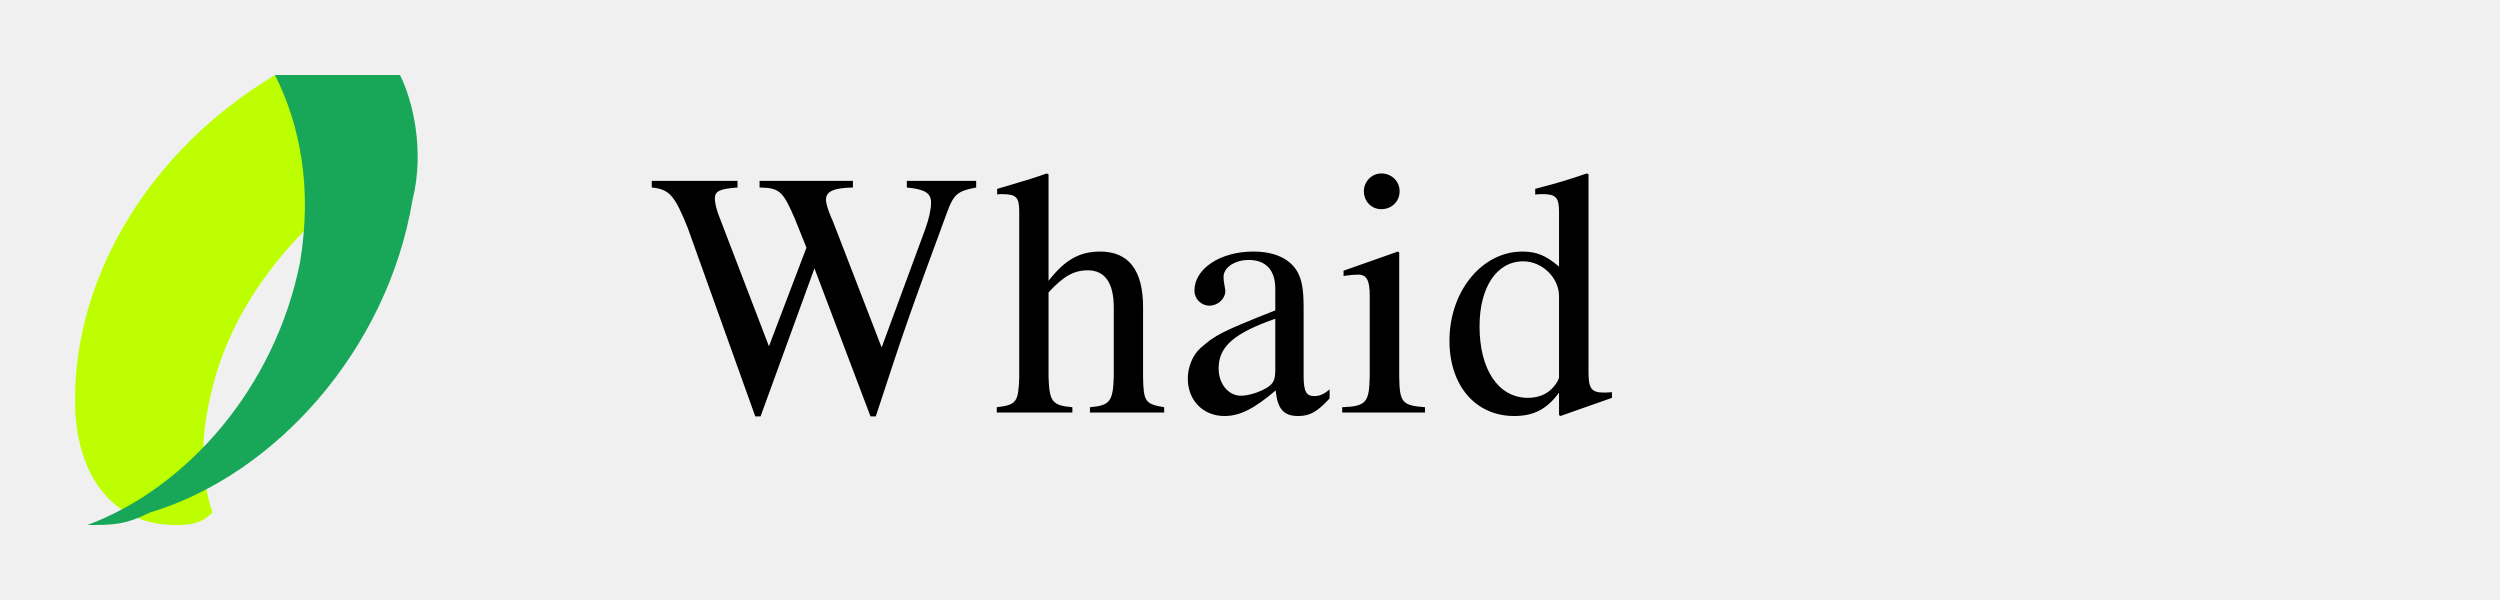
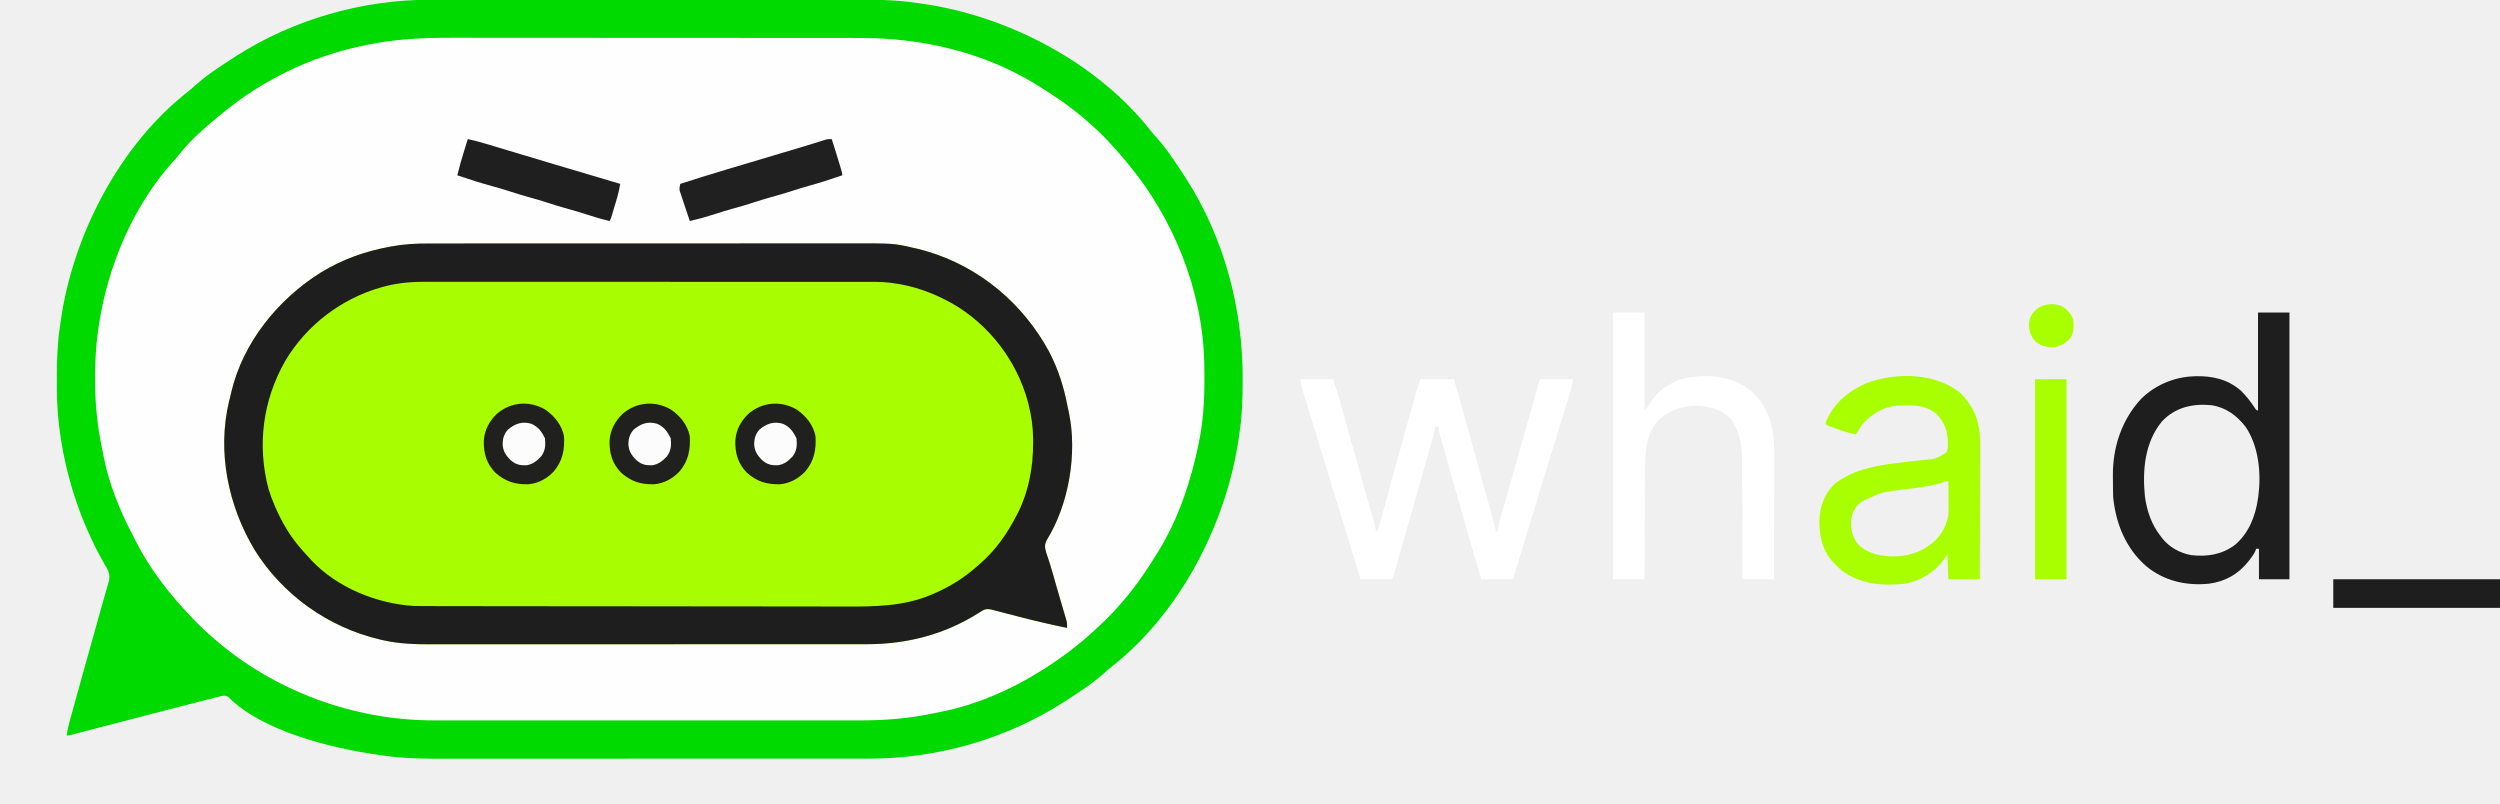
- <svg xmlns="http://www.w3.org/2000/svg" viewBox="0 0 200 48" fill="none">
-   <g transform="translate(4,6)">
-     <path d="M18 0C8 6 2 16 2 26c0 6 3 10 8 10 1 0 2 0 3-1-1-3-1-6 0-10 2-8 8-14 14-18C24 5 21 2 18 0z" fill="#bdff00" />
-     <path d="M18 0c2 4 3 9 2 15-2 10-9 18-17 21 2 0 3 0 5-1 10-3 19-13 21-25 1-4 0-8-1-10h-10z" fill="#18a758" />
-   </g>
-   <text x="52" y="33" font-family="DM Serif Display, Times, serif" font-size="28" font-weight="400" fill="currentColor" letter-spacing="0.5">Whaid</text>
+ <svg xmlns="http://www.w3.org/2000/svg" version="1.1" width="2624" height="843">
+   <path d="M0 0 C2.077 -0.003 4.154 -0.007 6.231 -0.012 C11.876 -0.022 17.521 -0.02 23.166 -0.015 C29.279 -0.013 35.391 -0.022 41.504 -0.029 C53.456 -0.042 65.408 -0.044 77.36 -0.042 C87.084 -0.04 96.807 -0.042 106.531 -0.046 C107.933 -0.046 109.335 -0.047 110.737 -0.048 C112.85 -0.049 114.963 -0.049 117.076 -0.05 C136.698 -0.059 156.321 -0.063 175.944 -0.059 C176.682 -0.059 177.42 -0.059 178.181 -0.059 C181.922 -0.058 185.663 -0.057 189.404 -0.056 C190.147 -0.056 190.889 -0.056 191.655 -0.055 C193.157 -0.055 194.659 -0.055 196.161 -0.054 C219.52 -0.049 242.879 -0.057 266.239 -0.075 C292.544 -0.096 318.85 -0.107 345.156 -0.103 C347.968 -0.103 350.779 -0.102 353.591 -0.102 C354.629 -0.102 354.629 -0.102 355.688 -0.102 C366.083 -0.1 376.477 -0.107 386.872 -0.118 C398.712 -0.13 410.551 -0.131 422.391 -0.119 C428.419 -0.113 434.448 -0.112 440.477 -0.124 C464.011 -0.168 487.198 -0.187 510.529 3.261 C512.662 3.564 514.795 3.867 516.928 4.169 C606.431 17.023 700.414 65.871 756.674 137.909 C758.474 140.191 760.371 142.314 762.342 144.448 C773.802 157.265 783.23 171.849 792.529 186.261 C792.948 186.908 793.366 187.555 793.797 188.222 C833.633 250.505 853.061 324.288 852.842 397.823 C852.84 399.059 852.839 400.296 852.837 401.57 C852.799 419.35 852.306 436.675 849.529 454.261 C849.258 456.214 848.988 458.167 848.721 460.12 C835.756 549.859 787.16 643.958 714.881 700.405 C712.599 702.205 710.476 704.102 708.342 706.073 C695.525 717.534 680.941 726.962 666.529 736.261 C665.882 736.679 665.235 737.098 664.568 737.529 C604.599 775.884 532.117 796.671 461.059 796.521 C458.981 796.524 456.904 796.528 454.827 796.533 C449.182 796.543 443.538 796.541 437.893 796.537 C431.78 796.534 425.667 796.543 419.555 796.551 C407.603 796.564 395.651 796.565 383.699 796.563 C373.975 796.561 364.251 796.563 354.527 796.567 C353.126 796.568 351.724 796.568 350.322 796.569 C348.209 796.57 346.096 796.571 343.983 796.572 C324.36 796.58 304.738 796.585 285.115 796.58 C284.377 796.58 283.638 796.58 282.878 796.58 C279.137 796.579 275.396 796.578 271.655 796.577 C270.912 796.577 270.169 796.577 269.404 796.577 C267.902 796.577 266.399 796.576 264.897 796.576 C241.538 796.57 218.179 796.578 194.82 796.597 C168.514 796.618 142.208 796.628 115.902 796.624 C113.091 796.624 110.279 796.624 107.468 796.623 C106.776 796.623 106.084 796.623 105.37 796.623 C94.976 796.622 84.581 796.628 74.187 796.639 C62.347 796.651 50.508 796.652 38.668 796.64 C32.639 796.634 26.61 796.633 20.582 796.645 C-2.953 796.689 -26.14 796.709 -49.471 793.261 C-51.604 792.958 -53.737 792.655 -55.87 792.352 C-104.56 785.359 -176.909 767.53 -212.123 731.573 C-215.687 729.581 -218.649 730.752 -222.395 731.736 C-223.186 731.928 -223.977 732.12 -224.792 732.318 C-227.356 732.947 -229.913 733.603 -232.471 734.261 C-234.142 734.679 -235.814 735.095 -237.486 735.511 C-242.895 736.866 -248.292 738.263 -253.689 739.663 C-255.705 740.183 -257.72 740.703 -259.735 741.223 C-265.056 742.596 -270.376 743.973 -275.696 745.351 C-281.178 746.77 -286.662 748.185 -292.145 749.6 C-310.403 754.316 -328.658 759.042 -346.904 763.8 C-348.116 764.116 -349.327 764.431 -350.575 764.757 C-355.864 766.136 -361.153 767.518 -366.439 768.907 C-368.209 769.37 -369.979 769.833 -371.748 770.296 C-372.523 770.501 -373.299 770.706 -374.098 770.917 C-379.245 772.261 -379.245 772.261 -381.471 772.261 C-380.849 767.251 -379.836 762.486 -378.471 757.622 C-378.269 756.887 -378.066 756.152 -377.858 755.394 C-377.185 752.954 -376.506 750.515 -375.826 748.077 C-375.343 746.332 -374.861 744.586 -374.378 742.841 C-373.347 739.111 -372.313 735.382 -371.277 731.653 C-369.651 725.799 -368.032 719.942 -366.414 714.085 C-361.361 695.8 -356.275 677.525 -351.12 659.268 C-349.711 654.275 -348.308 649.281 -346.905 644.286 C-345.587 639.598 -344.257 634.913 -342.919 630.23 C-342.096 627.342 -341.284 624.451 -340.474 621.56 C-339.923 619.603 -339.358 617.649 -338.794 615.696 C-338.47 614.533 -338.146 613.369 -337.812 612.171 C-337.527 611.167 -337.242 610.164 -336.948 609.13 C-336.19 604.573 -336.927 600.634 -339.299 596.686 C-339.68 596.034 -340.061 595.381 -340.453 594.708 C-340.871 594.003 -341.29 593.299 -341.721 592.573 C-367.169 548.067 -383.412 498.164 -389.471 447.261 C-389.557 446.552 -389.643 445.844 -389.732 445.114 C-391.564 429.643 -391.83 414.265 -391.783 398.698 C-391.782 397.462 -391.78 396.226 -391.779 394.952 C-391.74 377.171 -391.248 359.846 -388.471 342.261 C-388.199 340.308 -387.93 338.355 -387.662 336.401 C-374.698 246.662 -326.101 152.563 -253.822 96.116 C-251.541 94.316 -249.418 92.419 -247.283 90.448 C-234.466 78.988 -219.882 69.56 -205.471 60.261 C-204.5 59.633 -204.5 59.633 -203.509 58.993 C-143.54 20.637 -71.058 -0.15 0 0 Z " fill="#FEFEFE" transform="translate(451.4707,-0.2606964)" />
+   <path d="M0 0 C2.082 -0.004 4.163 -0.01 6.245 -0.016 C11.911 -0.031 17.578 -0.027 23.245 -0.019 C29.377 -0.014 35.51 -0.027 41.642 -0.037 C52.944 -0.053 64.247 -0.056 75.549 -0.051 C85.997 -0.046 96.445 -0.047 106.893 -0.053 C108.299 -0.053 109.704 -0.054 111.11 -0.055 C113.229 -0.056 115.348 -0.057 117.467 -0.058 C137.147 -0.069 156.828 -0.074 176.508 -0.066 C177.249 -0.066 177.99 -0.065 178.753 -0.065 C184.766 -0.063 190.779 -0.06 196.792 -0.057 C220.232 -0.047 243.671 -0.056 267.11 -0.079 C293.497 -0.105 319.884 -0.118 346.271 -0.111 C349.09 -0.11 351.909 -0.109 354.728 -0.109 C355.422 -0.108 356.116 -0.108 356.831 -0.108 C367.262 -0.106 377.694 -0.114 388.125 -0.127 C400.004 -0.142 411.882 -0.142 423.761 -0.125 C429.811 -0.116 435.862 -0.114 441.913 -0.13 C488.755 -0.24 488.755 -0.24 508.712 4.388 C510.037 4.677 511.362 4.966 512.688 5.254 C515.587 5.914 518.422 6.673 521.274 7.513 C522.287 7.805 523.299 8.097 524.343 8.398 C579.5 24.931 624.788 63.359 652.041 113.85 C661.418 131.929 667.381 150.75 671.192 170.715 C671.651 173.076 672.159 175.42 672.684 177.767 C681.617 220.768 672.461 274.091 649.384 311.212 C646.855 316.016 647.322 319.359 648.813 324.392 C649.313 325.914 649.822 327.433 650.337 328.95 C650.895 330.655 651.451 332.361 652.005 334.067 C652.29 334.946 652.575 335.825 652.869 336.73 C654.219 340.987 655.438 345.278 656.649 349.575 C657.145 351.33 657.641 353.086 658.137 354.841 C658.391 355.737 658.644 356.634 658.905 357.558 C660.357 362.654 661.849 367.739 663.337 372.825 C663.924 374.841 664.511 376.856 665.098 378.872 C666.069 382.199 667.048 385.522 668.044 388.841 C668.408 390.073 668.773 391.305 669.149 392.575 C669.457 393.6 669.765 394.625 670.083 395.681 C670.706 398.363 670.758 400.648 670.712 403.388 C663.046 401.911 655.439 400.222 647.837 398.45 C646.582 398.16 645.328 397.87 644.036 397.572 C635.706 395.631 627.417 393.555 619.137 391.411 C617.135 390.897 615.133 390.382 613.131 389.868 C610.146 389.101 607.162 388.329 604.183 387.539 C601.382 386.797 598.577 386.073 595.77 385.353 C594.929 385.124 594.087 384.895 593.22 384.659 C588.718 383.523 585.922 382.936 581.712 385.388 C580.17 386.313 578.629 387.242 577.11 388.204 C541.878 410.469 502.112 420.557 460.745 420.521 C458.709 420.523 456.674 420.526 454.638 420.528 C449.062 420.534 443.485 420.534 437.909 420.533 C431.887 420.533 425.866 420.538 419.844 420.543 C408.052 420.551 396.26 420.554 384.468 420.555 C374.877 420.555 365.286 420.557 355.695 420.56 C352.93 420.561 350.165 420.562 347.4 420.563 C346.713 420.563 346.025 420.564 345.317 420.564 C325.987 420.57 306.658 420.574 287.328 420.573 C286.6 420.573 285.871 420.573 285.121 420.573 C281.43 420.573 277.739 420.573 274.048 420.573 C273.315 420.573 272.582 420.573 271.826 420.573 C270.344 420.573 268.862 420.573 267.379 420.573 C244.338 420.572 221.296 420.58 198.254 420.593 C172.338 420.609 146.422 420.617 120.506 420.617 C117.737 420.616 114.969 420.616 112.201 420.616 C111.519 420.616 110.838 420.616 110.135 420.616 C99.206 420.616 88.277 420.623 77.348 420.631 C66.346 420.64 55.343 420.641 44.34 420.634 C38.389 420.631 32.438 420.631 26.487 420.64 C21.024 420.647 15.562 420.646 10.099 420.637 C8.138 420.636 6.176 420.637 4.214 420.643 C-13.152 420.69 -30.875 420.182 -47.851 416.2 C-49.263 415.879 -49.263 415.879 -50.704 415.551 C-104.754 402.773 -152.448 368.956 -181.913 321.763 C-209.772 275.51 -221.54 218.768 -208.878 165.706 C-208.521 164.269 -208.16 162.834 -207.794 161.4 C-207.328 159.547 -206.908 157.682 -206.491 155.817 C-194.138 103.723 -157.642 58.775 -112.913 30.638 C-90.247 16.755 -66.39 8.162 -40.288 3.388 C-39.649 3.267 -39.009 3.145 -38.35 3.021 C-25.49 0.62 -13.061 -0.043 0 0 Z " fill="#A8FE00" transform="translate(449.2884,255.6123)" />
+   <path d="M0 0 C2.077 -0.003 4.154 -0.007 6.231 -0.012 C11.876 -0.022 17.521 -0.02 23.166 -0.015 C29.279 -0.013 35.391 -0.022 41.504 -0.029 C53.456 -0.042 65.408 -0.044 77.36 -0.042 C87.084 -0.04 96.807 -0.042 106.531 -0.046 C107.933 -0.046 109.335 -0.047 110.737 -0.048 C112.85 -0.049 114.963 -0.049 117.076 -0.05 C136.698 -0.059 156.321 -0.063 175.944 -0.059 C176.682 -0.059 177.42 -0.059 178.181 -0.059 C181.922 -0.058 185.663 -0.057 189.404 -0.056 C190.147 -0.056 190.889 -0.056 191.655 -0.055 C193.157 -0.055 194.659 -0.055 196.161 -0.054 C219.52 -0.049 242.879 -0.057 266.239 -0.075 C292.544 -0.096 318.85 -0.107 345.156 -0.103 C347.968 -0.103 350.779 -0.102 353.591 -0.102 C354.629 -0.102 354.629 -0.102 355.688 -0.102 C366.083 -0.1 376.477 -0.107 386.872 -0.118 C398.712 -0.13 410.551 -0.131 422.391 -0.119 C428.419 -0.113 434.448 -0.112 440.477 -0.124 C464.011 -0.168 487.198 -0.187 510.529 3.261 C512.662 3.564 514.795 3.867 516.928 4.169 C606.431 17.023 700.414 65.871 756.674 137.909 C758.474 140.191 760.371 142.314 762.342 144.448 C773.802 157.265 783.23 171.849 792.529 186.261 C792.948 186.908 793.366 187.555 793.797 188.222 C833.633 250.505 853.061 324.288 852.842 397.823 C852.84 399.059 852.839 400.296 852.837 401.57 C852.799 419.35 852.306 436.675 849.529 454.261 C849.258 456.214 848.988 458.167 848.721 460.12 C835.756 549.859 787.16 643.958 714.881 700.405 C712.599 702.205 710.476 704.102 708.342 706.073 C695.525 717.534 680.941 726.962 666.529 736.261 C665.882 736.679 665.235 737.098 664.568 737.529 C604.599 775.884 532.117 796.671 461.059 796.521 C458.981 796.524 456.904 796.528 454.827 796.533 C449.182 796.543 443.538 796.541 437.893 796.537 C431.78 796.534 425.667 796.543 419.555 796.551 C407.603 796.564 395.651 796.565 383.699 796.563 C373.975 796.561 364.251 796.563 354.527 796.567 C353.126 796.568 351.724 796.568 350.322 796.569 C348.209 796.57 346.096 796.571 343.983 796.572 C324.36 796.58 304.738 796.585 285.115 796.58 C284.377 796.58 283.638 796.58 282.878 796.58 C279.137 796.579 275.396 796.578 271.655 796.577 C270.912 796.577 270.169 796.577 269.404 796.577 C267.902 796.577 266.399 796.576 264.897 796.576 C241.538 796.57 218.179 796.578 194.82 796.597 C168.514 796.618 142.208 796.628 115.902 796.624 C113.091 796.624 110.279 796.624 107.468 796.623 C106.776 796.623 106.084 796.623 105.37 796.623 C94.976 796.622 84.581 796.628 74.187 796.639 C62.347 796.651 50.508 796.652 38.668 796.64 C32.639 796.634 26.61 796.633 20.582 796.645 C-2.953 796.689 -26.14 796.709 -49.471 793.261 C-51.604 792.958 -53.737 792.655 -55.87 792.352 C-104.56 785.359 -176.909 767.53 -212.123 731.573 C-215.687 729.581 -218.649 730.752 -222.395 731.736 C-223.186 731.928 -223.977 732.12 -224.792 732.318 C-227.356 732.947 -229.913 733.603 -232.471 734.261 C-234.142 734.679 -235.814 735.095 -237.486 735.511 C-242.895 736.866 -248.292 738.263 -253.689 739.663 C-255.705 740.183 -257.72 740.703 -259.735 741.223 C-265.056 742.596 -270.376 743.973 -275.696 745.351 C-281.178 746.77 -286.662 748.185 -292.145 749.6 C-310.403 754.316 -328.658 759.042 -346.904 763.8 C-348.116 764.116 -349.327 764.431 -350.575 764.757 C-355.864 766.136 -361.153 767.518 -366.439 768.907 C-368.209 769.37 -369.979 769.833 -371.748 770.296 C-372.523 770.501 -373.299 770.706 -374.098 770.917 C-379.245 772.261 -379.245 772.261 -381.471 772.261 C-380.849 767.251 -379.836 762.486 -378.471 757.622 C-378.269 756.887 -378.066 756.152 -377.858 755.394 C-377.185 752.954 -376.506 750.515 -375.826 748.077 C-375.343 746.332 -374.861 744.586 -374.378 742.841 C-373.347 739.111 -372.313 735.382 -371.277 731.653 C-369.651 725.799 -368.032 719.942 -366.414 714.085 C-361.361 695.8 -356.275 677.525 -351.12 659.268 C-349.711 654.275 -348.308 649.281 -346.905 644.286 C-345.587 639.598 -344.257 634.913 -342.919 630.23 C-342.096 627.342 -341.284 624.451 -340.474 621.56 C-339.923 619.603 -339.358 617.649 -338.794 615.696 C-338.47 614.533 -338.146 613.369 -337.812 612.171 C-337.527 611.167 -337.242 610.164 -336.948 609.13 C-336.19 604.573 -336.927 600.634 -339.299 596.686 C-339.68 596.034 -340.061 595.381 -340.453 594.708 C-340.871 594.003 -341.29 593.299 -341.721 592.573 C-367.169 548.067 -383.412 498.164 -389.471 447.261 C-389.557 446.552 -389.643 445.844 -389.732 445.114 C-391.564 429.643 -391.83 414.265 -391.783 398.698 C-391.782 397.462 -391.78 396.226 -391.779 394.952 C-391.74 377.171 -391.248 359.846 -388.471 342.261 C-388.199 340.308 -387.93 338.355 -387.662 336.401 C-374.698 246.662 -326.101 152.563 -253.822 96.116 C-251.541 94.316 -249.418 92.419 -247.283 90.448 C-234.466 78.988 -219.882 69.56 -205.471 60.261 C-204.5 59.633 -204.5 59.633 -203.509 58.993 C-143.54 20.637 -71.058 -0.15 0 0 Z M-70.471 48.261 C-71.979 48.583 -71.979 48.583 -73.518 48.912 C-126.882 60.342 -177.552 85.329 -219.471 120.261 C-220.425 121.042 -221.379 121.823 -222.361 122.628 C-236.266 134.116 -250.754 146.526 -261.971 160.698 C-264.609 163.991 -267.281 167.175 -270.158 170.261 C-323.064 229.453 -351.793 314.624 -351.601 393.397 C-351.596 395.993 -351.601 398.587 -351.607 401.183 C-351.618 425.443 -349.094 448.632 -344.075 472.36 C-343.559 474.839 -343.074 477.319 -342.607 479.808 C-337.147 507.923 -325.793 536.004 -312.507 561.269 C-311.394 563.408 -310.318 565.563 -309.244 567.722 C-296.525 592.979 -279.431 616.332 -260.471 637.261 C-259.958 637.83 -259.445 638.4 -258.916 638.986 C-249.621 649.279 -240.069 659.293 -229.471 668.261 C-228.575 669.046 -227.679 669.831 -226.756 670.64 C-163.262 725.941 -79.596 756.494 4.37 756.388 C6.368 756.389 8.365 756.39 10.363 756.392 C15.825 756.397 21.287 756.395 26.748 756.391 C32.65 756.389 38.551 756.393 44.452 756.395 C56.004 756.4 67.557 756.399 79.109 756.396 C88.503 756.394 97.898 756.393 107.292 756.395 C108.295 756.395 108.295 756.395 109.318 756.395 C112.033 756.395 114.747 756.395 117.461 756.396 C142.909 756.399 168.356 756.396 193.804 756.391 C216.376 756.386 238.948 756.386 261.52 756.391 C286.912 756.396 312.304 756.399 337.695 756.395 C340.407 756.395 343.118 756.395 345.83 756.395 C346.497 756.394 347.165 756.394 347.853 756.394 C357.899 756.393 367.946 756.394 377.992 756.397 C389.43 756.4 400.868 756.399 412.305 756.394 C418.135 756.391 423.964 756.39 429.793 756.393 C435.142 756.396 440.491 756.395 445.84 756.389 C447.762 756.388 449.685 756.389 451.607 756.391 C477.897 756.422 502.887 754.309 528.629 748.865 C531.107 748.349 533.588 747.864 536.076 747.397 C573.861 740.059 612.326 723.003 644.529 702.261 C645.111 701.889 645.692 701.518 646.291 701.136 C662.998 690.429 678.824 678.583 693.529 665.261 C694.099 664.748 694.668 664.235 695.255 663.706 C705.547 654.411 715.562 644.859 724.529 634.261 C725.314 633.365 726.099 632.469 726.908 631.546 C740.781 615.618 752.512 598.25 763.529 580.261 C763.928 579.613 764.328 578.966 764.739 578.299 C785.583 544.215 798.57 505.22 806.529 466.261 C806.677 465.56 806.825 464.859 806.977 464.136 C812.544 437.387 813.097 410.452 812.529 383.261 C812.508 382.194 812.488 381.127 812.466 380.027 C810.7 305.264 780.221 229.416 732.529 172.261 C731.288 170.76 731.288 170.76 730.021 169.229 C717.891 154.664 705.017 140.52 690.529 128.261 C689.633 127.476 688.737 126.691 687.814 125.882 C671.887 112.009 654.519 100.278 636.529 89.261 C635.558 88.662 635.558 88.662 634.567 88.051 C580.227 54.819 515.488 40.087 452.312 40.12 C450.297 40.118 448.283 40.115 446.269 40.111 C440.77 40.103 435.272 40.101 429.773 40.101 C423.828 40.099 417.882 40.091 411.937 40.085 C398.277 40.07 384.617 40.064 370.956 40.06 C364.193 40.057 357.429 40.054 350.665 40.05 C327.472 40.037 304.278 40.027 281.084 40.023 C279.63 40.023 278.177 40.023 276.723 40.022 C275.266 40.022 273.809 40.022 272.352 40.022 C269.43 40.021 266.508 40.021 263.585 40.02 C262.861 40.02 262.136 40.02 261.39 40.02 C237.92 40.017 214.45 40.001 190.98 39.977 C166.113 39.953 141.246 39.939 116.38 39.938 C113.644 39.938 110.907 39.937 108.171 39.937 C107.497 39.937 106.824 39.937 106.13 39.937 C96.012 39.936 85.895 39.927 75.777 39.913 C64.249 39.897 52.72 39.892 41.191 39.901 C35.321 39.905 29.45 39.904 23.579 39.89 C-8.557 39.817 -38.981 41.234 -70.471 48.261 Z " fill="#00DA00" transform="translate(451.4707,-0.2606964)" />
+   <path d="M0 0 C2.082 -0.004 4.163 -0.01 6.245 -0.016 C11.911 -0.031 17.578 -0.027 23.245 -0.019 C29.377 -0.014 35.51 -0.027 41.642 -0.037 C52.944 -0.053 64.247 -0.056 75.549 -0.051 C85.997 -0.046 96.445 -0.047 106.893 -0.053 C108.299 -0.053 109.704 -0.054 111.11 -0.055 C113.229 -0.056 115.348 -0.057 117.467 -0.058 C137.147 -0.069 156.828 -0.074 176.508 -0.066 C177.249 -0.066 177.99 -0.065 178.753 -0.065 C184.766 -0.063 190.779 -0.06 196.792 -0.057 C220.232 -0.047 243.671 -0.056 267.11 -0.079 C293.497 -0.105 319.884 -0.118 346.271 -0.111 C349.09 -0.11 351.909 -0.109 354.728 -0.109 C355.422 -0.108 356.116 -0.108 356.831 -0.108 C367.262 -0.106 377.694 -0.114 388.125 -0.127 C400.004 -0.142 411.882 -0.142 423.761 -0.125 C429.811 -0.116 435.862 -0.114 441.913 -0.13 C488.755 -0.24 488.755 -0.24 508.712 4.388 C510.037 4.677 511.362 4.966 512.688 5.254 C515.587 5.914 518.422 6.673 521.274 7.513 C522.287 7.805 523.299 8.097 524.343 8.398 C579.5 24.931 624.788 63.359 652.041 113.85 C661.418 131.929 667.381 150.75 671.192 170.715 C671.651 173.076 672.159 175.42 672.684 177.767 C681.617 220.768 672.461 274.091 649.384 311.212 C646.855 316.016 647.322 319.359 648.813 324.392 C649.313 325.914 649.822 327.433 650.337 328.95 C650.895 330.655 651.451 332.361 652.005 334.067 C652.29 334.946 652.575 335.825 652.869 336.73 C654.219 340.987 655.438 345.278 656.649 349.575 C657.145 351.33 657.641 353.086 658.137 354.841 C658.391 355.737 658.644 356.634 658.905 357.558 C660.357 362.654 661.849 367.739 663.337 372.825 C663.924 374.841 664.511 376.856 665.098 378.872 C666.069 382.199 667.048 385.522 668.044 388.841 C668.408 390.073 668.773 391.305 669.149 392.575 C669.457 393.6 669.765 394.625 670.083 395.681 C670.706 398.363 670.758 400.648 670.712 403.388 C663.046 401.911 655.439 400.222 647.837 398.45 C646.582 398.16 645.328 397.87 644.036 397.572 C635.706 395.631 627.417 393.555 619.137 391.411 C617.135 390.897 615.133 390.382 613.131 389.868 C610.146 389.101 607.162 388.329 604.183 387.539 C601.382 386.797 598.577 386.073 595.77 385.353 C594.929 385.124 594.087 384.895 593.22 384.659 C588.718 383.523 585.922 382.936 581.712 385.388 C580.17 386.313 578.629 387.242 577.11 388.204 C541.878 410.469 502.112 420.557 460.745 420.521 C458.709 420.523 456.674 420.526 454.638 420.528 C449.062 420.534 443.485 420.534 437.909 420.533 C431.887 420.533 425.866 420.538 419.844 420.543 C408.052 420.551 396.26 420.554 384.468 420.555 C374.877 420.555 365.286 420.557 355.695 420.56 C352.93 420.561 350.165 420.562 347.4 420.563 C346.713 420.563 346.025 420.564 345.317 420.564 C325.987 420.57 306.658 420.574 287.328 420.573 C286.6 420.573 285.871 420.573 285.121 420.573 C281.43 420.573 277.739 420.573 274.048 420.573 C273.315 420.573 272.582 420.573 271.826 420.573 C270.344 420.573 268.862 420.573 267.379 420.573 C244.338 420.572 221.296 420.58 198.254 420.593 C172.338 420.609 146.422 420.617 120.506 420.617 C117.737 420.616 114.969 420.616 112.201 420.616 C111.519 420.616 110.838 420.616 110.135 420.616 C99.206 420.616 88.277 420.623 77.348 420.631 C66.346 420.64 55.343 420.641 44.34 420.634 C38.389 420.631 32.438 420.631 26.487 420.64 C21.024 420.647 15.562 420.646 10.099 420.637 C8.138 420.636 6.176 420.637 4.214 420.643 C-13.152 420.69 -30.875 420.182 -47.851 416.2 C-49.263 415.879 -49.263 415.879 -50.704 415.551 C-104.754 402.773 -152.448 368.956 -181.913 321.763 C-209.772 275.51 -221.54 218.768 -208.878 165.706 C-208.521 164.269 -208.16 162.834 -207.794 161.4 C-207.328 159.547 -206.908 157.682 -206.491 155.817 C-194.138 103.723 -157.642 58.775 -112.913 30.638 C-90.247 16.755 -66.39 8.162 -40.288 3.388 C-39.649 3.267 -39.009 3.145 -38.35 3.021 C-25.49 0.62 -13.061 -0.043 0 0 Z M-45.538 45.013 C-47.002 45.401 -47.002 45.401 -48.496 45.797 C-90.669 57.442 -127.953 85.85 -150.11 123.589 C-173.388 164.676 -179.566 211.476 -167.51 257.351 C-165.799 263.185 -163.68 268.802 -161.288 274.388 C-160.778 275.587 -160.778 275.587 -160.257 276.81 C-153.345 292.738 -144.789 307.328 -133.288 320.388 C-132.536 321.25 -131.783 322.112 -131.007 323.001 C-128.798 325.493 -126.553 327.946 -124.288 330.388 C-123.712 331.03 -123.136 331.672 -122.542 332.333 C-95.487 361.135 -54.188 377.831 -15.288 380.388 C-8.706 380.588 -2.118 380.54 4.466 380.542 C6.491 380.546 8.516 380.55 10.541 380.555 C16.093 380.567 21.645 380.572 27.197 380.577 C33.19 380.583 39.184 380.595 45.178 380.605 C59.649 380.63 74.121 380.644 88.592 380.657 C92.684 380.661 96.776 380.665 100.868 380.669 C126.315 380.694 151.761 380.716 177.207 380.729 C183.097 380.732 188.988 380.735 194.878 380.738 C195.609 380.738 196.341 380.739 197.095 380.739 C220.778 380.751 244.462 380.782 268.145 380.824 C292.534 380.867 316.923 380.893 341.313 380.898 C344.767 380.899 348.222 380.9 351.677 380.901 C352.357 380.901 353.036 380.901 353.737 380.902 C364.615 380.905 375.493 380.925 386.371 380.952 C397.337 380.978 408.303 380.985 419.27 380.975 C425.195 380.97 431.121 380.972 437.047 380.997 C468.514 381.123 499.259 381 528.712 368.388 C529.511 368.047 530.31 367.707 531.134 367.356 C548.124 359.984 562.939 350.741 576.712 338.388 C577.595 337.626 578.478 336.864 579.387 336.079 C595.85 321.716 607.74 304.659 617.712 285.388 C618.276 284.313 618.841 283.238 619.423 282.13 C630.65 259.378 635.053 234.447 635.087 209.263 C635.088 208.007 635.09 206.752 635.092 205.458 C634.939 192.767 633.35 180.405 630.087 168.138 C629.699 166.674 629.699 166.674 629.303 165.18 C617.488 122.394 588.564 84.923 550.077 62.851 C530.169 51.755 509.413 44.165 486.712 41.388 C486.088 41.301 485.463 41.214 484.821 41.124 C475.517 39.985 466.136 40.246 456.78 40.254 C454.736 40.252 452.692 40.25 450.648 40.247 C445.045 40.241 439.441 40.241 433.838 40.242 C427.789 40.243 421.74 40.237 415.692 40.232 C403.846 40.224 392.001 40.221 380.155 40.221 C370.525 40.22 360.895 40.218 351.265 40.215 C348.49 40.214 345.715 40.213 342.94 40.212 C342.251 40.212 341.561 40.212 340.85 40.212 C321.452 40.205 302.054 40.201 282.656 40.202 C281.56 40.202 281.56 40.202 280.441 40.202 C276.737 40.202 273.032 40.202 269.328 40.202 C268.592 40.202 267.856 40.202 267.098 40.202 C265.61 40.202 264.123 40.202 262.635 40.202 C239.493 40.203 216.35 40.196 193.208 40.182 C167.191 40.166 141.174 40.158 115.157 40.159 C112.38 40.159 109.604 40.159 106.828 40.159 C106.144 40.159 105.461 40.159 104.756 40.159 C93.775 40.159 82.793 40.153 71.812 40.144 C60.767 40.136 49.723 40.135 38.679 40.141 C32.7 40.144 26.722 40.144 20.743 40.136 C15.264 40.128 9.784 40.129 4.305 40.138 C2.329 40.14 0.353 40.138 -1.622 40.132 C-16.677 40.092 -30.914 41.122 -45.538 45.013 Z " fill="#1E1E1E" transform="translate(449.2884,255.6123)" />
+   <path d="M0 0 C11.22 0 22.44 0 34 0 C36.057 5.486 37.904 10.831 39.473 16.449 C39.816 17.661 39.816 17.661 40.166 18.897 C40.92 21.565 41.669 24.234 42.418 26.902 C42.953 28.8 43.489 30.698 44.025 32.596 C45.455 37.663 46.881 42.732 48.305 47.8 C49.776 53.029 51.249 58.256 52.722 63.484 C54.777 70.777 56.83 78.07 58.881 85.364 C61.805 95.761 64.738 106.156 67.679 116.548 C68.988 121.177 70.295 125.807 71.601 130.437 C72.281 132.846 72.963 135.255 73.646 137.663 C74.572 140.932 75.494 144.202 76.414 147.473 C76.815 148.882 76.815 148.882 77.224 150.319 C77.462 151.166 77.699 152.014 77.944 152.887 C78.15 153.615 78.355 154.344 78.568 155.094 C79 157 79 157 79 160 C81.188 159.188 81.188 159.188 81.762 156.991 C82.005 156.098 82.248 155.205 82.499 154.284 C82.782 153.258 83.066 152.231 83.358 151.173 C83.665 150.029 83.973 148.885 84.289 147.707 C84.799 145.848 85.31 143.989 85.82 142.13 C86.374 140.104 86.925 138.078 87.474 136.051 C88.634 131.775 89.805 127.501 90.979 123.229 C91.389 121.734 91.8 120.239 92.21 118.744 C92.418 117.986 92.626 117.229 92.841 116.449 C93.491 114.079 94.14 111.71 94.789 109.34 C99.65 91.594 104.573 73.866 109.513 56.142 C111.123 50.364 112.73 44.585 114.333 38.805 C115.344 35.165 116.357 31.527 117.372 27.888 C117.844 26.19 118.316 24.492 118.786 22.793 C119.435 20.452 120.088 18.111 120.742 15.771 C121.02 14.761 121.02 14.761 121.304 13.731 C122.631 9.007 124.262 4.636 126 0 C137.55 0 149.1 0 161 0 C167.211 20.988 173.03 42.076 178.832 63.179 C180.168 68.038 181.506 72.896 182.844 77.755 C183.109 78.718 183.374 79.682 183.648 80.674 C184.18 82.609 184.713 84.544 185.246 86.479 C186.035 89.343 186.823 92.208 187.611 95.072 C190.549 105.744 193.497 116.414 196.461 127.078 C196.776 128.213 197.092 129.348 197.416 130.518 C198.807 135.523 200.199 140.527 201.596 145.53 C202.064 147.214 202.532 148.898 203 150.582 C203.208 151.323 203.416 152.065 203.631 152.829 C205 157.773 205 157.773 205 160 C205.66 160 206.32 160 207 160 C207.128 158.985 207.256 157.97 207.388 156.924 C207.963 153.237 208.783 149.806 209.8 146.219 C210.072 145.253 210.072 145.253 210.35 144.267 C210.953 142.128 211.562 139.992 212.172 137.855 C212.607 136.318 213.042 134.78 213.476 133.242 C214.651 129.086 215.832 124.932 217.013 120.779 C218.247 116.439 219.476 112.098 220.706 107.757 C222.496 101.439 224.288 95.121 226.083 88.803 C229.183 77.887 232.271 66.968 235.352 56.046 C236.806 50.898 238.261 45.751 239.716 40.603 C240.88 36.487 242.043 32.371 243.204 28.254 C244.291 24.397 245.382 20.54 246.476 16.684 C246.877 15.268 247.276 13.852 247.675 12.436 C248.216 10.513 248.762 8.591 249.308 6.669 C249.612 5.592 249.917 4.514 250.231 3.405 C251 1 251 1 252 0 C254.521 -0.088 257.014 -0.115 259.535 -0.098 C260.665 -0.096 260.665 -0.096 261.818 -0.093 C264.233 -0.088 266.648 -0.075 269.062 -0.062 C270.696 -0.057 272.329 -0.053 273.963 -0.049 C277.975 -0.038 281.988 -0.021 286 0 C285.418 4.705 284.509 9.057 283.108 13.584 C282.917 14.208 282.726 14.831 282.529 15.473 C281.894 17.538 281.252 19.601 280.609 21.664 C280.152 23.146 279.696 24.627 279.24 26.109 C278.262 29.285 277.28 32.46 276.296 35.634 C274.73 40.686 273.172 45.74 271.615 50.795 C271.083 52.52 270.551 54.246 270.02 55.971 C269.622 57.261 269.622 57.261 269.217 58.577 C268.405 61.211 267.593 63.844 266.78 66.478 C261.757 82.765 256.788 99.067 251.833 115.375 C250.122 121.006 248.41 126.637 246.697 132.268 C246.066 134.345 245.434 136.423 244.802 138.501 C240.108 153.941 235.398 169.377 230.688 184.812 C230.288 186.121 229.889 187.43 229.489 188.739 C227.327 195.826 225.163 202.913 223 210 C212.11 210 201.22 210 190 210 C184.977 194.448 180.441 178.776 175.986 163.053 C174.973 159.482 173.958 155.912 172.942 152.341 C171.026 145.604 169.114 138.866 167.202 132.128 C165.03 124.472 162.854 116.817 160.678 109.162 C156.96 96.079 153.244 82.995 149.53 69.91 C149.225 68.834 148.919 67.758 148.605 66.649 C148.326 65.66 148.046 64.672 147.758 63.653 C147.297 62.038 146.826 60.426 146.338 58.819 C145.38 55.655 145 53.372 145 50 C143.68 50 142.36 50 141 50 C140.881 50.984 140.762 51.967 140.639 52.981 C140.033 57.199 138.942 61.213 137.77 65.304 C137.543 66.108 137.316 66.913 137.082 67.742 C136.33 70.407 135.571 73.071 134.812 75.734 C134.276 77.628 133.741 79.522 133.205 81.416 C131.772 86.483 130.333 91.547 128.892 96.612 C127.704 100.791 126.519 104.971 125.334 109.151 C118.246 134.154 111.123 159.149 103.938 184.125 C103.581 185.365 103.225 186.605 102.858 187.883 C101.875 191.3 100.889 194.717 99.902 198.133 C99.618 199.121 99.334 200.109 99.041 201.127 C98.784 202.015 98.527 202.902 98.261 203.817 C98.04 204.583 97.819 205.349 97.591 206.139 C97 208 97 208 96 210 C85.11 210 74.22 210 63 210 C51.928 174.096 40.893 138.182 29.975 102.231 C29.323 100.084 28.67 97.936 28.018 95.789 C27.582 94.352 27.146 92.916 26.709 91.48 C23.42 80.648 20.111 69.822 16.792 59 C15.321 54.198 13.852 49.396 12.383 44.594 C10.98 40.006 9.572 35.419 8.161 30.834 C7.292 28.005 6.426 25.174 5.562 22.343 C4.972 20.412 4.375 18.482 3.779 16.552 C3.249 14.81 3.249 14.81 2.708 13.034 C2.401 12.032 2.093 11.029 1.776 9.997 C0.928 6.721 0.479 3.35 0 0 Z " fill="#FFFFFF" transform="translate(1365,398)" />
+   <path d="M0 0 C10.89 0 21.78 0 33 0 C33 92.4 33 184.8 33 280 C22.44 280 11.88 280 1 280 C1 269.44 1 258.88 1 248 C0.01 248 -0.98 248 -2 248 C-2.236 248.695 -2.472 249.39 -2.715 250.105 C-4.239 253.538 -6.271 256.367 -8.562 259.312 C-9.007 259.884 -9.452 260.456 -9.91 261.045 C-20.808 274.743 -34.174 282.284 -51.426 284.648 C-75.306 286.997 -98.189 281.893 -117.027 266.531 C-138.471 248.062 -149.244 221.819 -152 194 C-152.147 191.24 -152.187 188.486 -152.203 185.723 C-152.209 184.953 -152.215 184.183 -152.22 183.39 C-152.23 181.768 -152.236 180.145 -152.24 178.522 C-152.25 176.1 -152.281 173.678 -152.312 171.256 C-152.516 141.256 -143.121 112.636 -122.496 90.445 C-108.059 76.302 -88.241 67.767 -68 67 C-66.749 66.94 -66.749 66.94 -65.473 66.879 C-47.725 66.436 -31.582 70.178 -18 82 C-12.382 87.501 -7.735 93.513 -3.41 100.066 C-2.137 102.123 -2.137 102.123 0 103 C0 69.01 0 35.02 0 0 Z M-100.91 114.449 C-118.979 136.504 -121.405 165.617 -118.695 193.089 C-116.592 208.372 -111.706 222.85 -102 235 C-101.529 235.633 -101.059 236.266 -100.574 236.918 C-93.157 246.383 -81.698 252.654 -69.922 254.684 C-53.218 256.492 -38.222 254.226 -24.41 244.102 C-9.737 231.938 -2.557 213.533 0 195 C0.11 194.301 0.219 193.603 0.332 192.883 C3.459 168.785 0.874 140.591 -13 120 C-22.329 108.07 -33.787 99.515 -49.07 97.285 C-68.659 95.379 -87.094 99.584 -100.91 114.449 Z " fill="#1E1E1E" transform="translate(2370,328)" />
+   <path d="M0 0 C4.346 4.238 7.772 8.961 10.938 14.125 C11.4 14.871 11.863 15.618 12.34 16.387 C19.304 28.854 20.541 43.207 20.392 57.192 C20.39 58.711 20.391 60.231 20.393 61.751 C20.395 65.816 20.371 69.881 20.343 73.946 C20.318 78.216 20.316 82.487 20.311 86.758 C20.299 94.818 20.266 102.878 20.226 110.938 C20.181 120.126 20.159 129.313 20.139 138.501 C20.097 157.376 20.024 176.25 19.938 195.125 C9.047 195.125 -1.843 195.125 -13.062 195.125 C-13.393 186.545 -13.723 177.965 -14.062 169.125 C-15.764 171.6 -15.764 171.6 -17.5 174.125 C-27.591 187.855 -42.549 197.225 -59.53 199.844 C-82.63 202.409 -106.006 200.199 -125.039 185.887 C-127.507 183.728 -129.798 181.494 -132.062 179.125 C-133.027 178.189 -133.027 178.189 -134.012 177.234 C-145.146 165.738 -148.611 149.135 -148.482 133.596 C-147.956 118.623 -143.161 105.095 -131.996 94.676 C-128.273 91.69 -124.268 89.362 -120.062 87.125 C-119.265 86.693 -118.467 86.261 -117.645 85.816 C-99.275 76.674 -77.17 74.296 -57.055 71.906 C-55.727 71.747 -55.727 71.747 -54.373 71.585 C-49.916 71.052 -45.459 70.537 -40.997 70.051 C-26.968 69.038 -26.968 69.038 -15.34 62.209 C-13.465 59.15 -13.573 56.17 -13.625 52.688 C-13.633 51.982 -13.64 51.276 -13.648 50.549 C-14.003 39.036 -17.542 29.526 -25.77 21.449 C-37.864 11.188 -54.154 12.117 -69.062 13.125 C-82.75 14.815 -93.836 22.1 -103.062 32.125 C-105.639 35.669 -107.931 39.299 -110.062 43.125 C-117.157 41.718 -123.778 39.615 -130.562 37.125 C-131.563 36.769 -132.563 36.413 -133.594 36.047 C-134.542 35.701 -135.491 35.356 -136.469 35 C-137.328 34.688 -138.187 34.376 -139.072 34.055 C-141.062 33.125 -141.062 33.125 -142.062 31.125 C-134.398 11.314 -118.59 -2.105 -99.566 -10.527 C-68.849 -22.342 -26.214 -21.986 0 0 Z M-20.062 93.875 C-32.939 97.902 -46.652 99.225 -60.004 100.867 C-82.679 103.511 -82.679 103.511 -103.062 113.125 C-103.704 113.576 -104.346 114.027 -105.008 114.492 C-110.247 118.547 -112.838 123.246 -114.812 129.5 C-115.829 140.171 -114.881 149.773 -107.84 158.312 C-98.351 167.989 -85.262 170.802 -72.113 171.156 C-56.38 171.217 -42.303 167.136 -30.062 157.125 C-29.354 156.553 -28.645 155.98 -27.914 155.391 C-20.107 148.391 -13.796 136.645 -12.889 126.115 C-12.833 123.93 -12.837 121.753 -12.867 119.566 C-12.871 118.383 -12.871 118.383 -12.876 117.175 C-12.887 114.679 -12.912 112.183 -12.938 109.688 C-12.948 107.985 -12.957 106.283 -12.965 104.58 C-12.987 100.428 -13.021 96.277 -13.062 92.125 C-15.679 92.125 -17.585 93 -20.062 93.875 Z " fill="#A9FF00" transform="translate(2058.062,412.875)" />
+   <path d="M0 0 C10.89 0 21.78 0 33 0 C33 33.99 33 67.98 33 103 C35.699 100.301 37.213 98.117 39.125 94.875 C47.823 81.072 60.709 72.614 76.5 68.812 C97.414 64.666 121.464 66.359 139.672 78.297 C151.844 87.202 159.571 97.76 164.438 111.938 C164.672 112.615 164.907 113.293 165.149 113.992 C168.899 125.925 169.296 138.52 169.227 150.922 C169.226 152.343 169.227 153.763 169.228 155.184 C169.229 158.989 169.217 162.794 169.203 166.599 C169.19 170.594 169.189 174.59 169.187 178.586 C169.181 186.129 169.164 193.672 169.144 201.215 C169.122 209.813 169.111 218.41 169.101 227.008 C169.08 244.672 169.043 262.336 169 280 C158.11 280 147.22 280 136 280 C135.978 273.847 135.978 273.847 135.956 267.57 C135.905 253.979 135.839 240.389 135.764 226.798 C135.719 218.563 135.68 210.327 135.654 202.092 C135.63 194.907 135.597 187.722 135.551 180.538 C135.528 176.74 135.509 172.941 135.502 169.143 C135.496 165.555 135.476 161.968 135.446 158.38 C135.433 156.461 135.434 154.543 135.437 152.624 C135.276 137.463 132.259 124.477 123.812 111.688 C112.572 100.946 99.727 97.615 84.531 97.789 C69.73 98.673 56.059 103.857 46 115 C35.596 128.211 33.871 142.867 33.795 159.095 C33.785 160.403 33.775 161.711 33.765 163.059 C33.738 166.629 33.717 170.199 33.697 173.768 C33.675 177.505 33.647 181.242 33.621 184.979 C33.571 192.048 33.526 199.117 33.483 206.185 C33.433 214.236 33.378 222.287 33.323 230.338 C33.209 246.892 33.103 263.446 33 280 C22.11 280 11.22 280 0 280 C0 187.6 0 95.2 0 0 Z " fill="#FFFFFF" transform="translate(1693,328)" />
+   <path d="M0 0 C10.89 0 21.78 0 33 0 C33 69.3 33 138.6 33 210 C22.11 210 11.22 210 0 210 C0 140.7 0 71.4 0 0 Z " fill="#A9FF00" transform="translate(2136,398)" />
+   <path d="M0 0 C3.034 9.498 6.043 19.002 8.875 28.562 C9.197 29.641 9.197 29.641 9.526 30.742 C11 35.759 11 35.759 11 38 C8.977 38.674 6.954 39.348 4.93 40.02 C2.848 40.716 0.771 41.423 -1.305 42.137 C-8.752 44.675 -16.219 46.93 -23.814 48.984 C-29.932 50.658 -35.966 52.548 -42 54.5 C-49.35 56.876 -56.715 59.074 -64.172 61.086 C-70.171 62.724 -76.084 64.588 -82 66.5 C-89.348 68.875 -96.711 71.076 -104.167 73.084 C-110.213 74.732 -116.165 76.628 -122.125 78.562 C-131.002 81.441 -139.908 83.903 -149 86 C-149.671 83.987 -150.342 81.974 -151.012 79.961 C-151.74 77.778 -152.473 75.596 -153.207 73.414 C-154.485 69.614 -155.743 65.807 -157 62 C-157.338 61.006 -157.675 60.012 -158.023 58.988 C-158.445 57.695 -158.445 57.695 -158.875 56.375 C-159.12 55.64 -159.365 54.905 -159.617 54.148 C-160.083 51.533 -159.57 49.574 -159 47 C-142.379 41.615 -125.706 36.448 -108.961 31.465 C-106.653 30.776 -104.345 30.087 -102.037 29.397 C-96.033 27.604 -90.028 25.814 -84.023 24.025 C-74.412 21.16 -64.802 18.291 -55.192 15.422 C-51.888 14.436 -48.583 13.452 -45.278 12.467 C-43.198 11.846 -41.117 11.226 -39.037 10.605 C-38.04 10.308 -37.043 10.012 -36.016 9.706 C-30.83 8.159 -25.654 6.588 -20.486 4.983 C-18.904 4.494 -18.904 4.494 -17.29 3.995 C-15.281 3.372 -13.274 2.745 -11.268 2.112 C-9.923 1.696 -9.923 1.696 -8.551 1.271 C-7.374 0.902 -7.374 0.902 -6.172 0.525 C-4 0 -4 0 0 0 Z " fill="#202020" transform="translate(873,146)" />
+   <path d="M0 0 C6.487 1.368 12.801 3.041 19.146 4.958 C20.12 5.25 21.094 5.541 22.098 5.842 C25.312 6.804 28.525 7.771 31.738 8.738 C34.019 9.422 36.3 10.105 38.58 10.789 C44.606 12.594 50.63 14.403 56.654 16.214 C66.139 19.063 75.625 21.907 85.111 24.751 C87.443 25.45 89.774 26.149 92.105 26.848 C114.718 33.631 137.353 40.335 160 47 C159.693 48.577 159.384 50.153 159.074 51.729 C158.902 52.606 158.73 53.484 158.553 54.388 C157.755 58.156 156.686 61.819 155.562 65.5 C155.344 66.229 155.125 66.958 154.899 67.709 C154.467 69.149 154.032 70.589 153.596 72.028 C152.8 74.66 152.027 77.299 151.25 79.938 C150.612 82.101 150.009 83.982 149 86 C140.318 84.077 131.935 81.423 123.482 78.689 C117.686 76.825 111.879 75.084 106 73.5 C98.312 71.426 90.748 69.035 83.172 66.586 C77.479 64.757 71.772 63.057 66 61.5 C58.312 59.426 50.748 57.035 43.172 54.586 C37.479 52.757 31.772 51.057 26 49.5 C13.53 46.133 1.242 42.114 -11 38 C-8.933 29.305 -6.48 20.778 -3.812 12.25 C-3.444 11.064 -3.076 9.878 -2.697 8.656 C-1.801 5.77 -0.902 2.885 0 0 Z " fill="#1F1F1F" transform="translate(491,146)" />
+   <path d="M0 0 C9.901 6.767 17.703 16.231 19.988 28.27 C20.738 42.43 18.554 53.897 9.301 65.02 C2.175 72.6 -7.145 77.725 -17.559 78.551 C-31.438 78.885 -41.87 75.608 -52.309 66.199 C-61.485 56.574 -64.451 46.074 -64.223 33.094 C-63.596 21.732 -58.483 12.279 -50.324 4.457 C-35.959 -7.822 -16.444 -9.448 0 0 Z " fill="#20211E" transform="translate(836.0117,429.7305)" />
+   <path d="M0 0 C9.901 6.767 17.703 16.231 19.988 28.27 C20.738 42.43 18.554 53.897 9.301 65.02 C2.175 72.6 -7.145 77.725 -17.559 78.551 C-31.438 78.885 -41.87 75.608 -52.309 66.199 C-61.485 56.574 -64.451 46.074 -64.223 33.094 C-63.596 21.732 -58.483 12.279 -50.324 4.457 C-35.959 -7.822 -16.444 -9.448 0 0 Z " fill="#20211E" transform="translate(704.0117,429.7305)" />
+   <path d="M0 0 C9.901 6.767 17.703 16.231 19.988 28.27 C20.738 42.43 18.554 53.897 9.301 65.02 C2.175 72.6 -7.145 77.725 -17.559 78.551 C-31.438 78.885 -41.87 75.608 -52.309 66.199 C-61.485 56.574 -64.451 46.074 -64.223 33.094 C-63.596 21.732 -58.483 12.279 -50.324 4.457 C-35.959 -7.822 -16.444 -9.448 0 0 Z " fill="#20211E" transform="translate(572.0117,429.7305)" />
+   <path d="M0 0 C57.75 0 115.5 0 175 0 C175 9.9 175 19.8 175 30 C117.25 30 59.5 30 0 30 C0 20.1 0 10.2 0 0 Z " fill="#1E1E1E" transform="translate(2449,608)" />
+   <path d="M0 0 C5.088 3.068 9.31 7.903 11.5 13.438 C12.258 20.104 12.407 26.823 8.902 32.723 C4.549 38.046 -1.409 41.888 -8.262 42.809 C-15.727 42.978 -21.417 41.954 -27.5 37.438 C-33.437 31.222 -34.876 26.015 -34.773 17.512 C-34.217 11.255 -31.652 7.232 -27.062 3.062 C-19.845 -2.932 -8.522 -3.841 0 0 Z " fill="#A9FF00" transform="translate(2164.5,321.5625)" />
+   <path d="M0 0 C7.338 3.24 10.757 8.19 14.262 15.199 C14.993 22.318 14.672 28.377 10.262 34.199 C5.717 39 1.357 42.618 -5.352 43.57 C-12.193 43.739 -16.54 42.738 -21.738 38.199 C-26.922 33.131 -29.991 28.39 -30.176 20.949 C-30.032 15.026 -28.582 10.74 -24.738 6.199 C-17.045 -0.102 -9.905 -2.897 0 0 Z " fill="#FCFCFC" transform="translate(821.7383,444.8008)" />
+   <path d="M0 0 C7.338 3.24 10.757 8.19 14.262 15.199 C14.993 22.318 14.672 28.377 10.262 34.199 C5.717 39 1.357 42.618 -5.352 43.57 C-12.193 43.739 -16.54 42.738 -21.738 38.199 C-26.922 33.131 -29.991 28.39 -30.176 20.949 C-30.032 15.026 -28.582 10.74 -24.738 6.199 C-17.045 -0.102 -9.905 -2.897 0 0 Z " fill="#FCFCFC" transform="translate(689.7383,444.8008)" />
+   <path d="M0 0 C7.338 3.24 10.757 8.19 14.262 15.199 C14.993 22.318 14.672 28.377 10.262 34.199 C5.717 39 1.357 42.618 -5.352 43.57 C-12.193 43.739 -16.54 42.738 -21.738 38.199 C-26.922 33.131 -29.991 28.39 -30.176 20.949 C-30.032 15.026 -28.582 10.74 -24.738 6.199 C-17.045 -0.102 -9.905 -2.897 0 0 Z " fill="#FCFCFC" transform="translate(557.7383,444.8008)" />
</svg>
